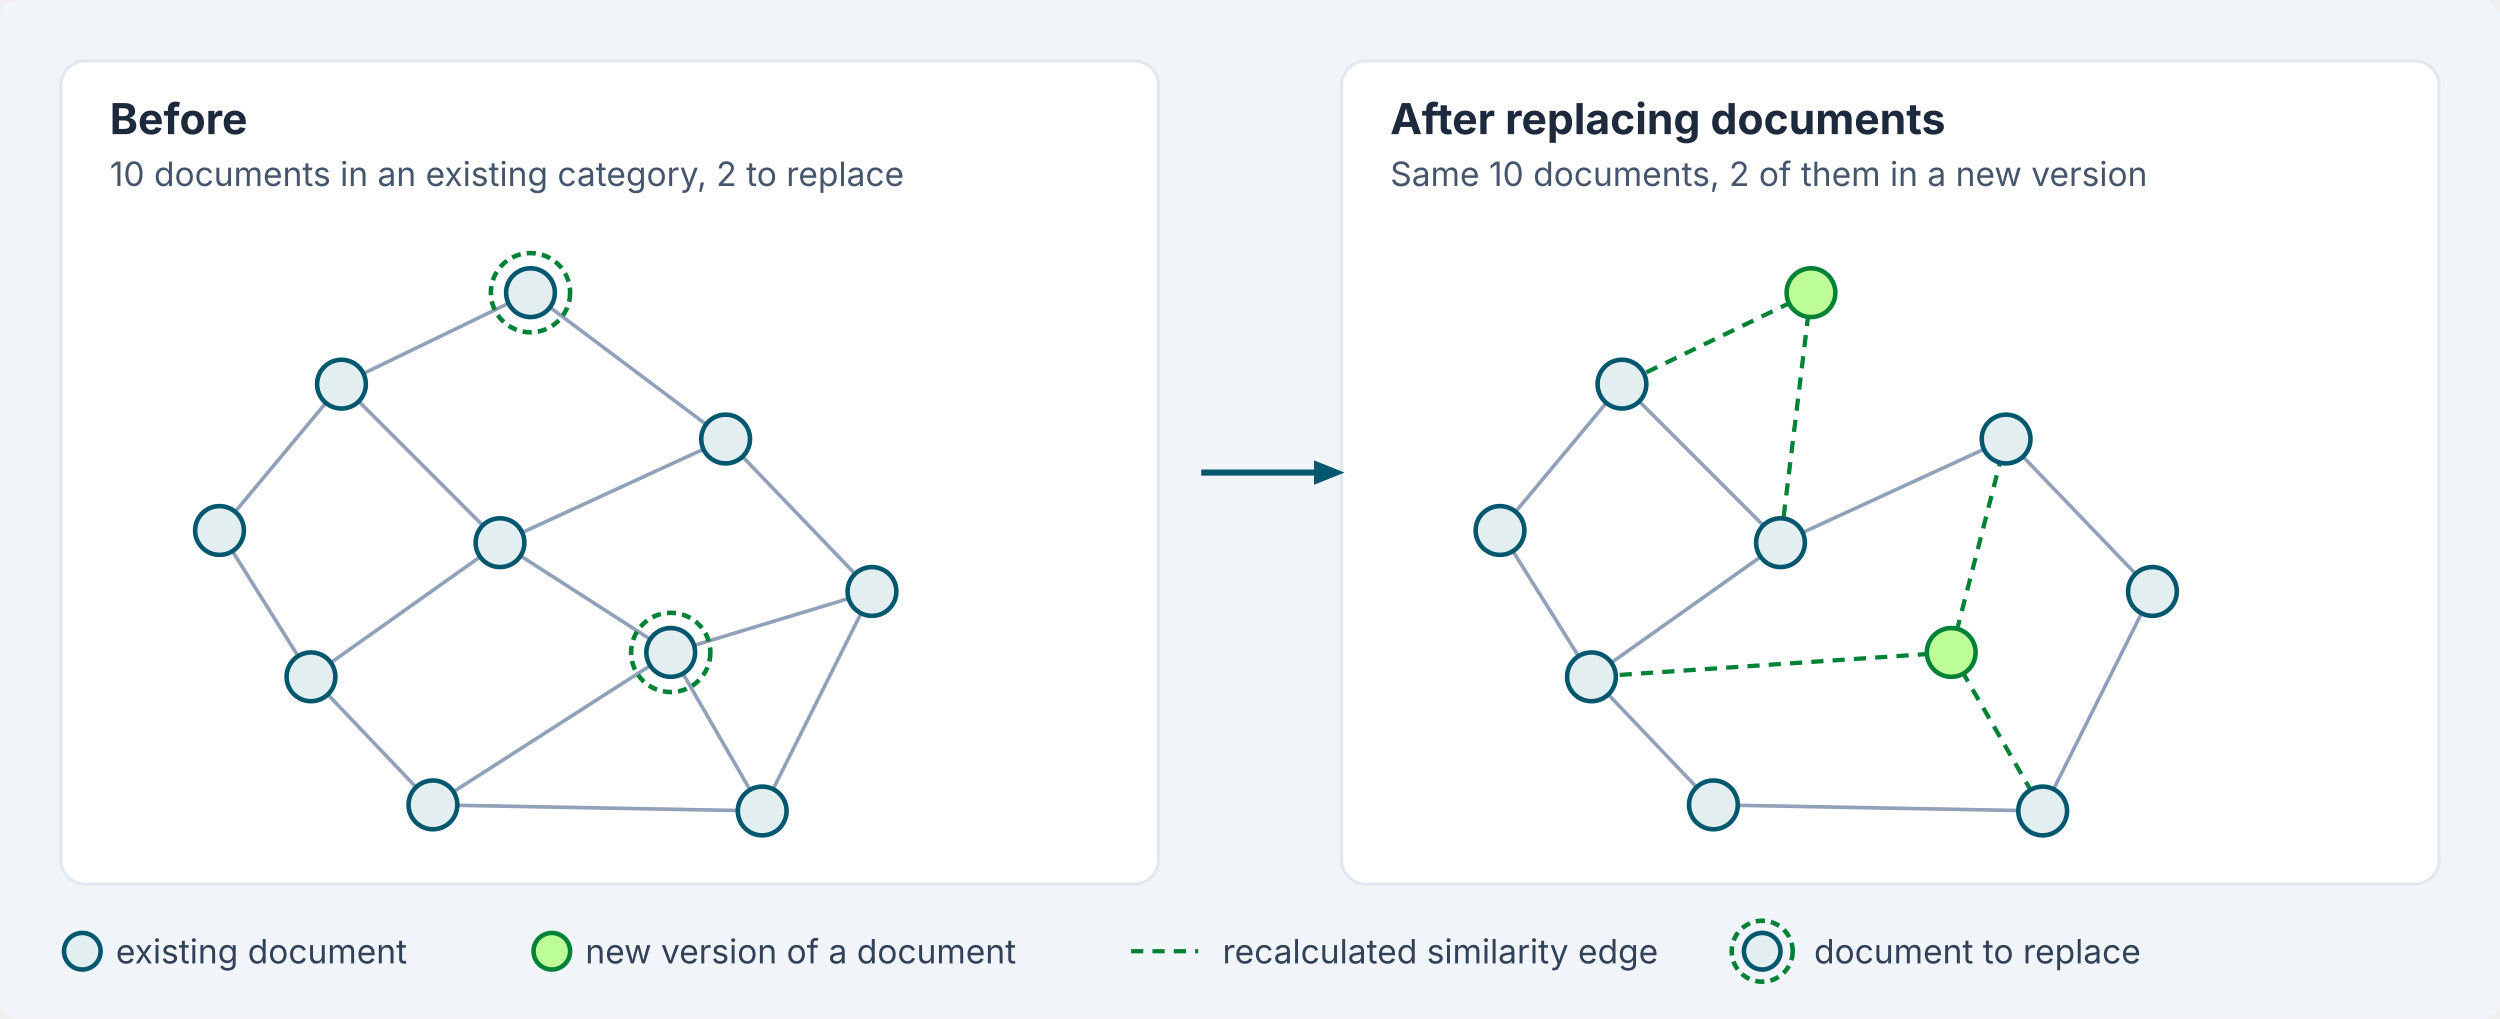
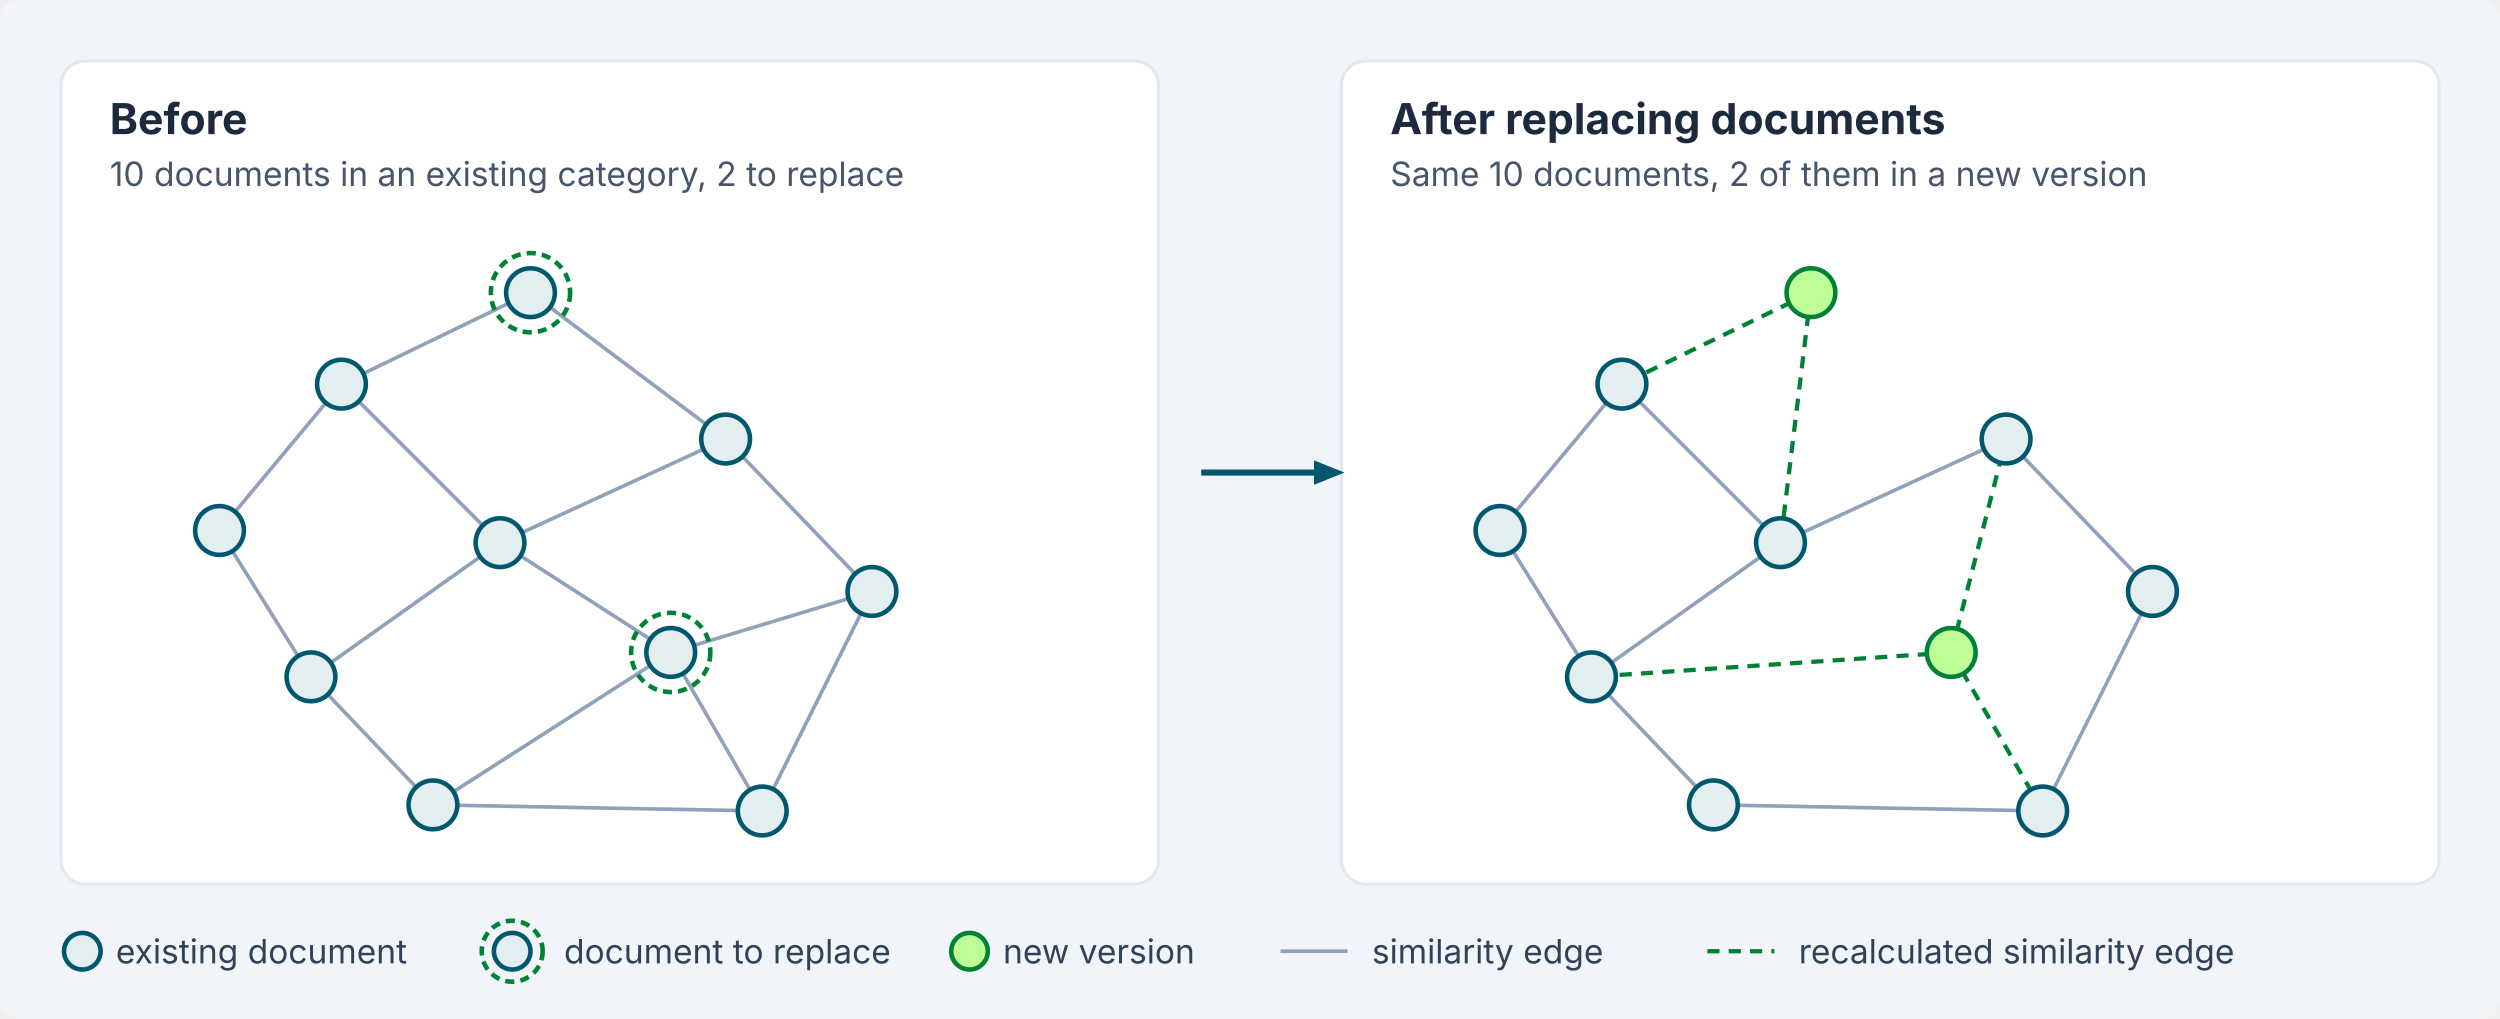
<svg xmlns="http://www.w3.org/2000/svg" viewBox="0 0 820 334" width="820" height="334">
  <style>
    .igup text { font-family: Inter, -apple-system, BlinkMacSystemFont, 'Segoe UI', Helvetica, Arial, sans-serif; }
    .igup .panel { fill: #ffffff; stroke: #e2e8f0; stroke-width: 1; }
    .igup .ptitle { font-size: 14px; font-weight: bold; fill: #1d293d; }
    .igup .psub { font-size: 11px; fill: #45556c; }
    .igup .edge { stroke: #90a1b9; stroke-width: 1.2; }
    .igup .edge-new { stroke: #008236; stroke-width: 1.4; stroke-dasharray: 4 3; }
    .igup .edge-gone { stroke: #cad5e2; stroke-width: 1; stroke-dasharray: 2 3; }
    .igup .node { fill: #e3eef0; stroke: #00576e; stroke-width: 1.5; }
    .igup .node-new { fill: #befe99; stroke: #008236; stroke-width: 1.5; }
    .igup .node-del { fill: #fef9c2; stroke: #bb4d00; stroke-width: 1.5; }
    .igup .node-gone { fill: #ffffff; stroke: #90a1b9; stroke-width: 1.2; stroke-dasharray: 2 2; }
    .igup .ring { fill: none; stroke: #008236; stroke-width: 1.5; stroke-dasharray: 3 2; }
    .igup .legend { font-size: 11px; fill: #314158; }
    .igup .note { font-size: 11px; fill: #45556c; }
  </style>
  <defs>
    <marker id="igup-arrow" markerWidth="10" markerHeight="8" refX="2" refY="4" orient="auto" markerUnits="userSpaceOnUse">
      <polygon points="0 0,10 4,0 8" fill="#00576e" />
    </marker>
  </defs>
  <g class="igup">
    <rect width="820" height="334" fill="#f1f5f9" rx="6" />
    <rect class="panel" x="20" y="20" width="360" height="270" rx="8" />
    <text class="ptitle" x="36" y="44" text-anchor="start">Before</text>
    <text class="psub" x="36" y="61" text-anchor="start">10 documents in an existing category, 2 to replace</text>
    <line class="edge" x1="174.0" y1="96.0" x2="112.0" y2="126.0" />
    <line class="edge" x1="174.0" y1="96.0" x2="238.0" y2="144.0" />
    <line class="edge" x1="112.0" y1="126.0" x2="72.0" y2="174.0" />
    <line class="edge" x1="112.0" y1="126.0" x2="164.0" y2="178.0" />
    <line class="edge" x1="238.0" y1="144.0" x2="164.0" y2="178.0" />
    <line class="edge" x1="238.0" y1="144.0" x2="286.0" y2="194.0" />
    <line class="edge" x1="72.0" y1="174.0" x2="102.0" y2="222.0" />
    <line class="edge" x1="164.0" y1="178.0" x2="102.0" y2="222.0" />
    <line class="edge" x1="164.0" y1="178.0" x2="220.0" y2="214.0" />
    <line class="edge" x1="220.0" y1="214.0" x2="286.0" y2="194.0" />
    <line class="edge" x1="102.0" y1="222.0" x2="142.0" y2="264.0" />
    <line class="edge" x1="220.0" y1="214.0" x2="142.0" y2="264.0" />
    <line class="edge" x1="220.0" y1="214.0" x2="250.0" y2="266.0" />
    <line class="edge" x1="142.0" y1="264.0" x2="250.0" y2="266.0" />
    <line class="edge" x1="286.0" y1="194.0" x2="250.0" y2="266.0" />
    <circle class="node" cx="174.0" cy="96.0" r="8" />
    <circle class="node" cx="112.0" cy="126.0" r="8" />
    <circle class="node" cx="238.0" cy="144.0" r="8" />
    <circle class="node" cx="72.0" cy="174.0" r="8" />
    <circle class="node" cx="164.0" cy="178.0" r="8" />
    <circle class="node" cx="102.0" cy="222.0" r="8" />
    <circle class="node" cx="220.0" cy="214.0" r="8" />
    <circle class="node" cx="286.0" cy="194.0" r="8" />
    <circle class="node" cx="142.0" cy="264.0" r="8" />
    <circle class="node" cx="250.0" cy="266.0" r="8" />
    <circle class="ring" cx="174.0" cy="96.0" r="13" />
    <circle class="ring" cx="220.0" cy="214.0" r="13" />
    <rect class="panel" x="440" y="20" width="360" height="270" rx="8" />
    <text class="ptitle" x="456" y="44" text-anchor="start">After replacing documents</text>
    <text class="psub" x="456" y="61" text-anchor="start">Same 10 documents, 2 of them in a new version</text>
    <line class="edge" x1="532.0" y1="126.0" x2="492.0" y2="174.0" />
    <line class="edge" x1="532.0" y1="126.0" x2="584.0" y2="178.0" />
    <line class="edge" x1="658.0" y1="144.0" x2="584.0" y2="178.0" />
    <line class="edge" x1="658.0" y1="144.0" x2="706.0" y2="194.0" />
    <line class="edge" x1="492.0" y1="174.0" x2="522.0" y2="222.0" />
    <line class="edge" x1="584.0" y1="178.0" x2="522.0" y2="222.0" />
    <line class="edge" x1="522.0" y1="222.0" x2="562.0" y2="264.0" />
    <line class="edge" x1="562.0" y1="264.0" x2="670.0" y2="266.0" />
    <line class="edge" x1="706.0" y1="194.0" x2="670.0" y2="266.0" />
    <line class="edge-new" x1="594.0" y1="96.0" x2="532.0" y2="126.0" />
    <line class="edge-new" x1="594.0" y1="96.0" x2="584.0" y2="178.0" />
    <line class="edge-new" x1="640.0" y1="214.0" x2="658.0" y2="144.0" />
    <line class="edge-new" x1="640.0" y1="214.0" x2="522.0" y2="222.0" />
    <line class="edge-new" x1="640.0" y1="214.0" x2="670.0" y2="266.0" />
    <circle class="node-new" cx="594.0" cy="96.0" r="8" />
    <circle class="node" cx="532.0" cy="126.0" r="8" />
    <circle class="node" cx="658.0" cy="144.0" r="8" />
    <circle class="node" cx="492.0" cy="174.0" r="8" />
    <circle class="node" cx="584.0" cy="178.0" r="8" />
    <circle class="node" cx="522.0" cy="222.0" r="8" />
    <circle class="node-new" cx="640.0" cy="214.0" r="8" />
    <circle class="node" cx="706.0" cy="194.0" r="8" />
    <circle class="node" cx="562.0" cy="264.0" r="8" />
    <circle class="node" cx="670.0" cy="266.0" r="8" />
    <path d="M 394 155 L 433 155" stroke="#00576e" stroke-width="2" fill="none" marker-end="url(#igup-arrow)" />
-     <circle class="node" cx="27.0" cy="312.0" r="6" />
+     <circle class="node" cx="27" cy="312" r="6" />
    <text class="legend" x="38" y="316" text-anchor="start">existing document</text>
-     <circle class="node-new" cx="181.0" cy="312.0" r="6" />
-     <text class="legend" x="192" y="316" text-anchor="start">new version of a document</text>
-     <line class="edge-new" x1="371" y1="312" x2="393" y2="312" />
-     <text class="legend" x="401" y="316" text-anchor="start">recalculated similarity edge</text>
-     <circle class="node" cx="578" cy="312" r="6" />
-     <circle class="ring" cx="578" cy="312" r="10" />
-     <text class="legend" x="595" y="316" text-anchor="start">document to replace</text>
+     <circle class="node" cx="168" cy="312" r="6" />
+     <circle class="ring" cx="168" cy="312" r="10" />
+     <text class="legend" x="185" y="316" text-anchor="start">document to replace</text>
+     <circle class="node-new" cx="318" cy="312" r="6" />
+     <text class="legend" x="329" y="316" text-anchor="start">new version</text>
+     <line class="edge" x1="420" y1="312" x2="442" y2="312" />
+     <text class="legend" x="450" y="316" text-anchor="start">similarity edge</text>
+     <line class="edge-new" x1="560" y1="312" x2="582" y2="312" />
+     <text class="legend" x="590" y="316" text-anchor="start">recalculated similarity edge</text>
  </g>
</svg>
